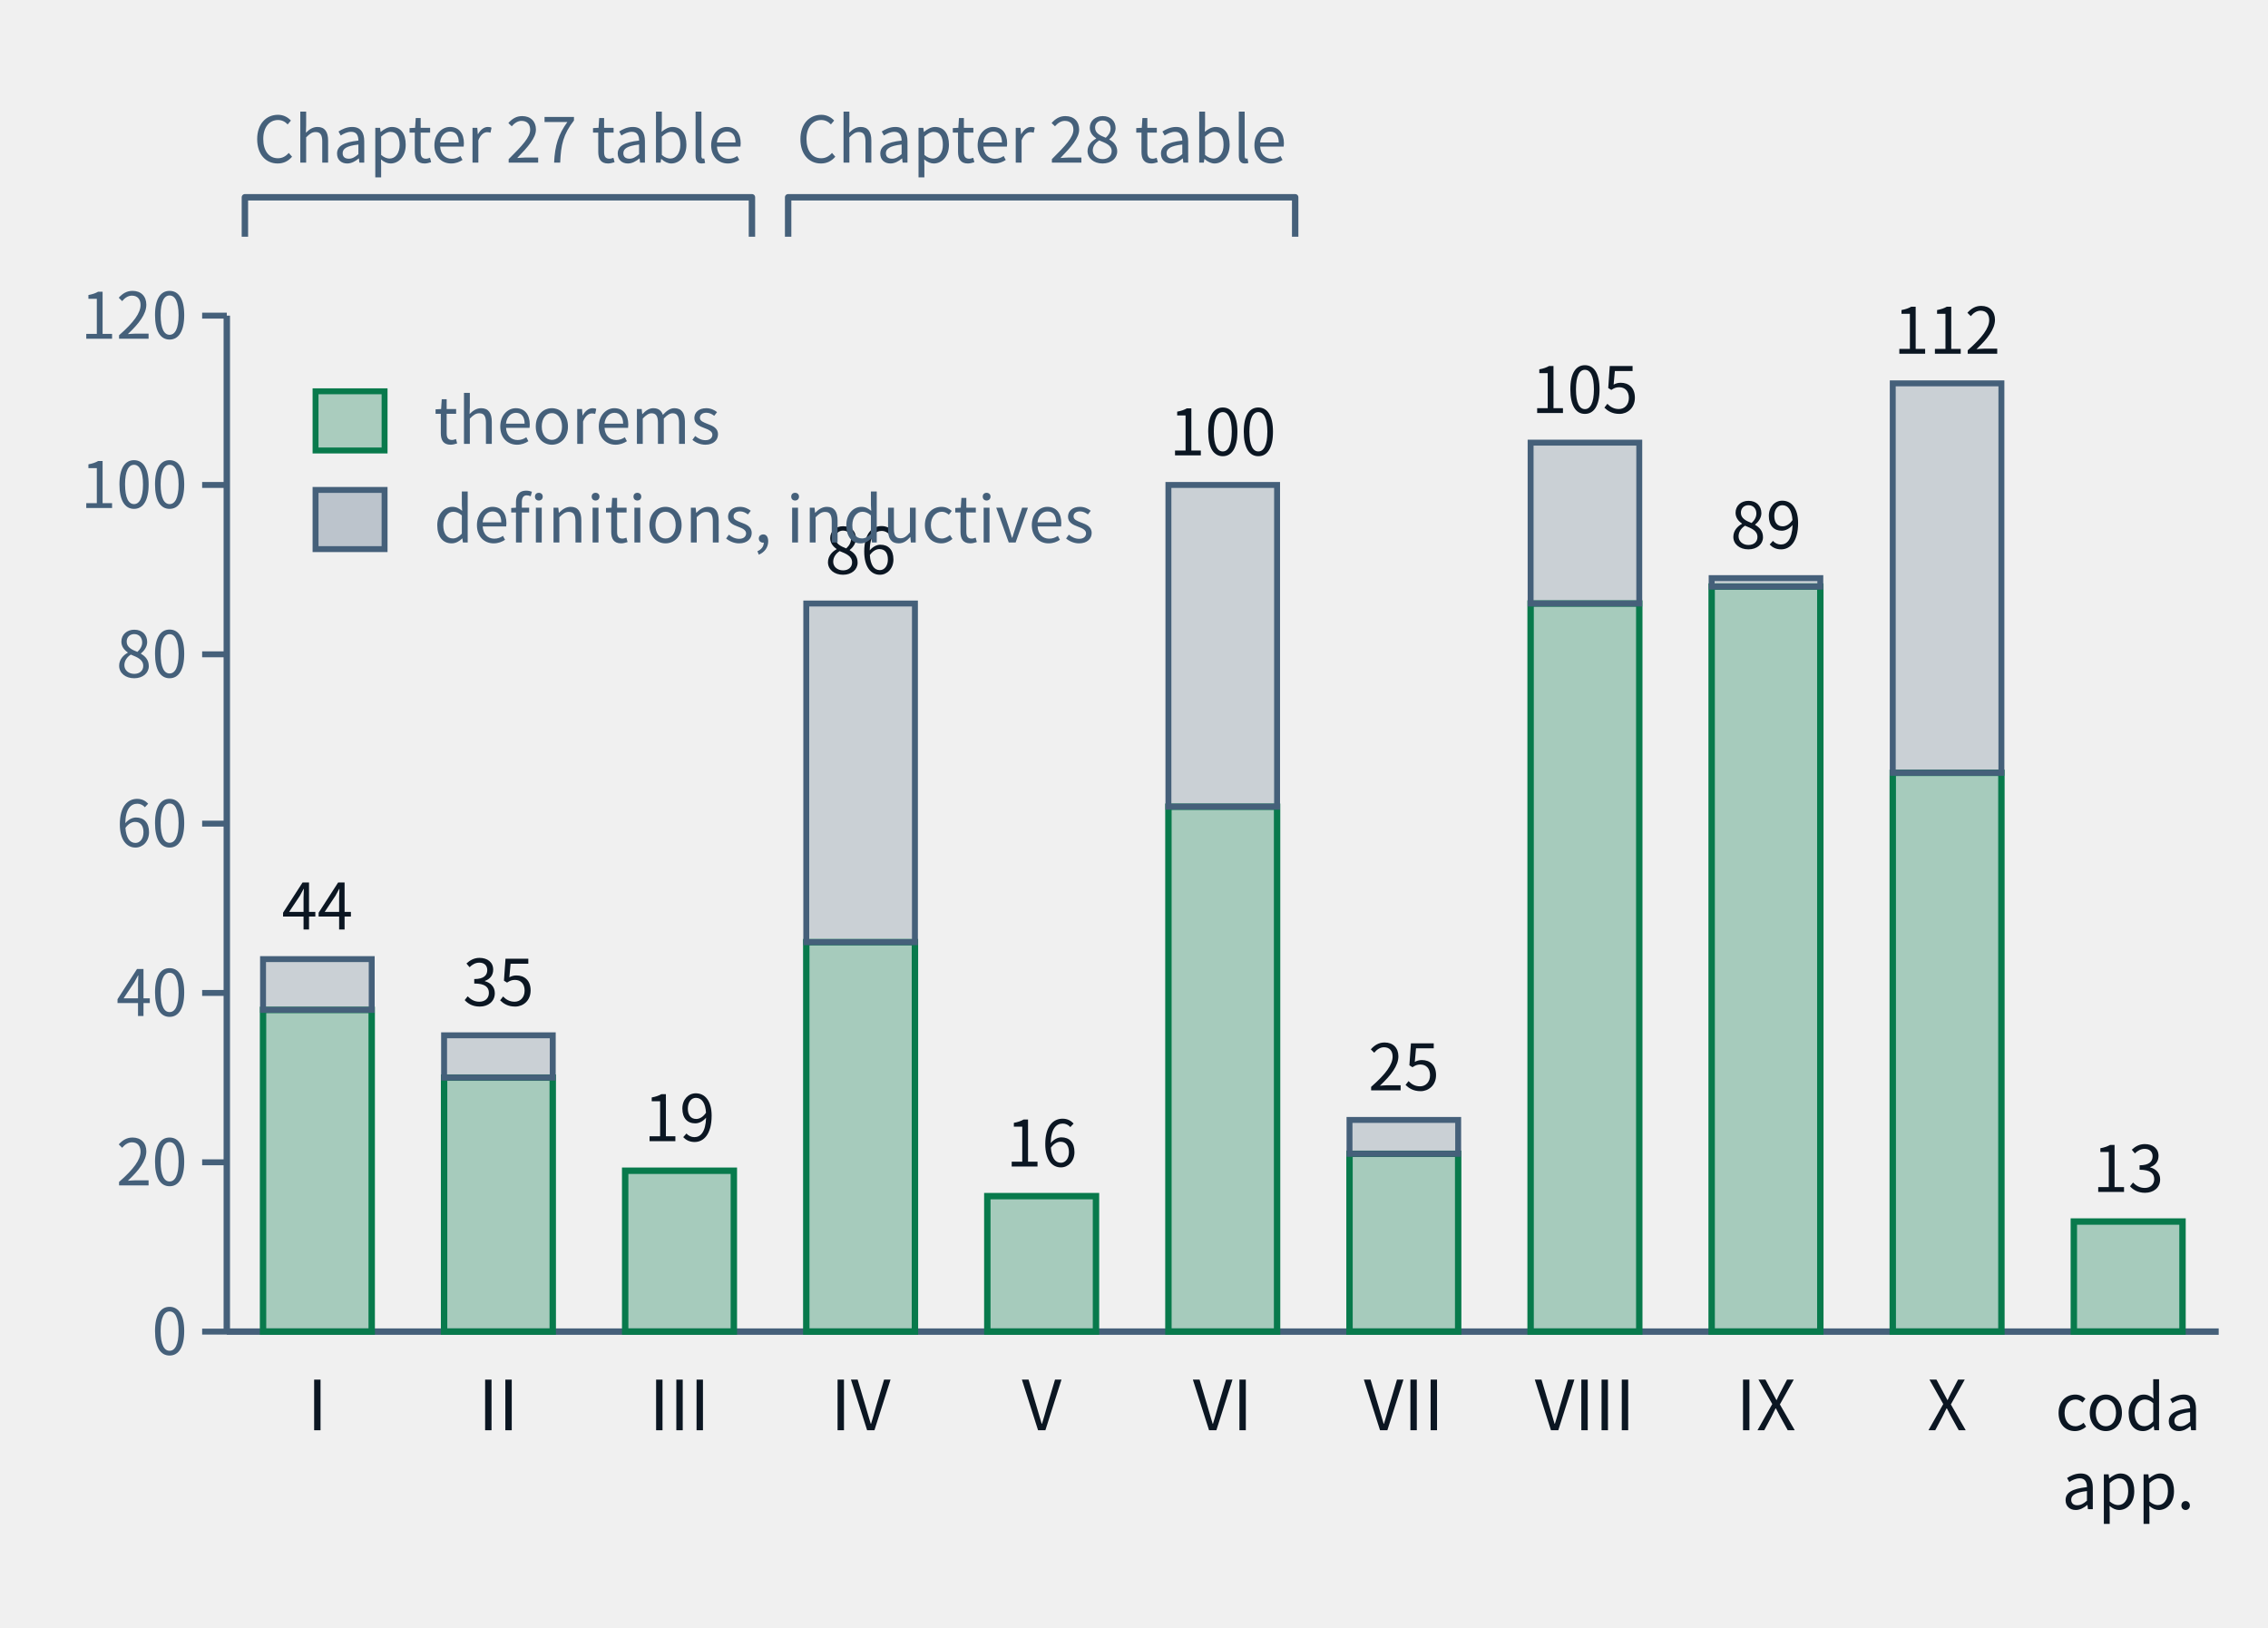
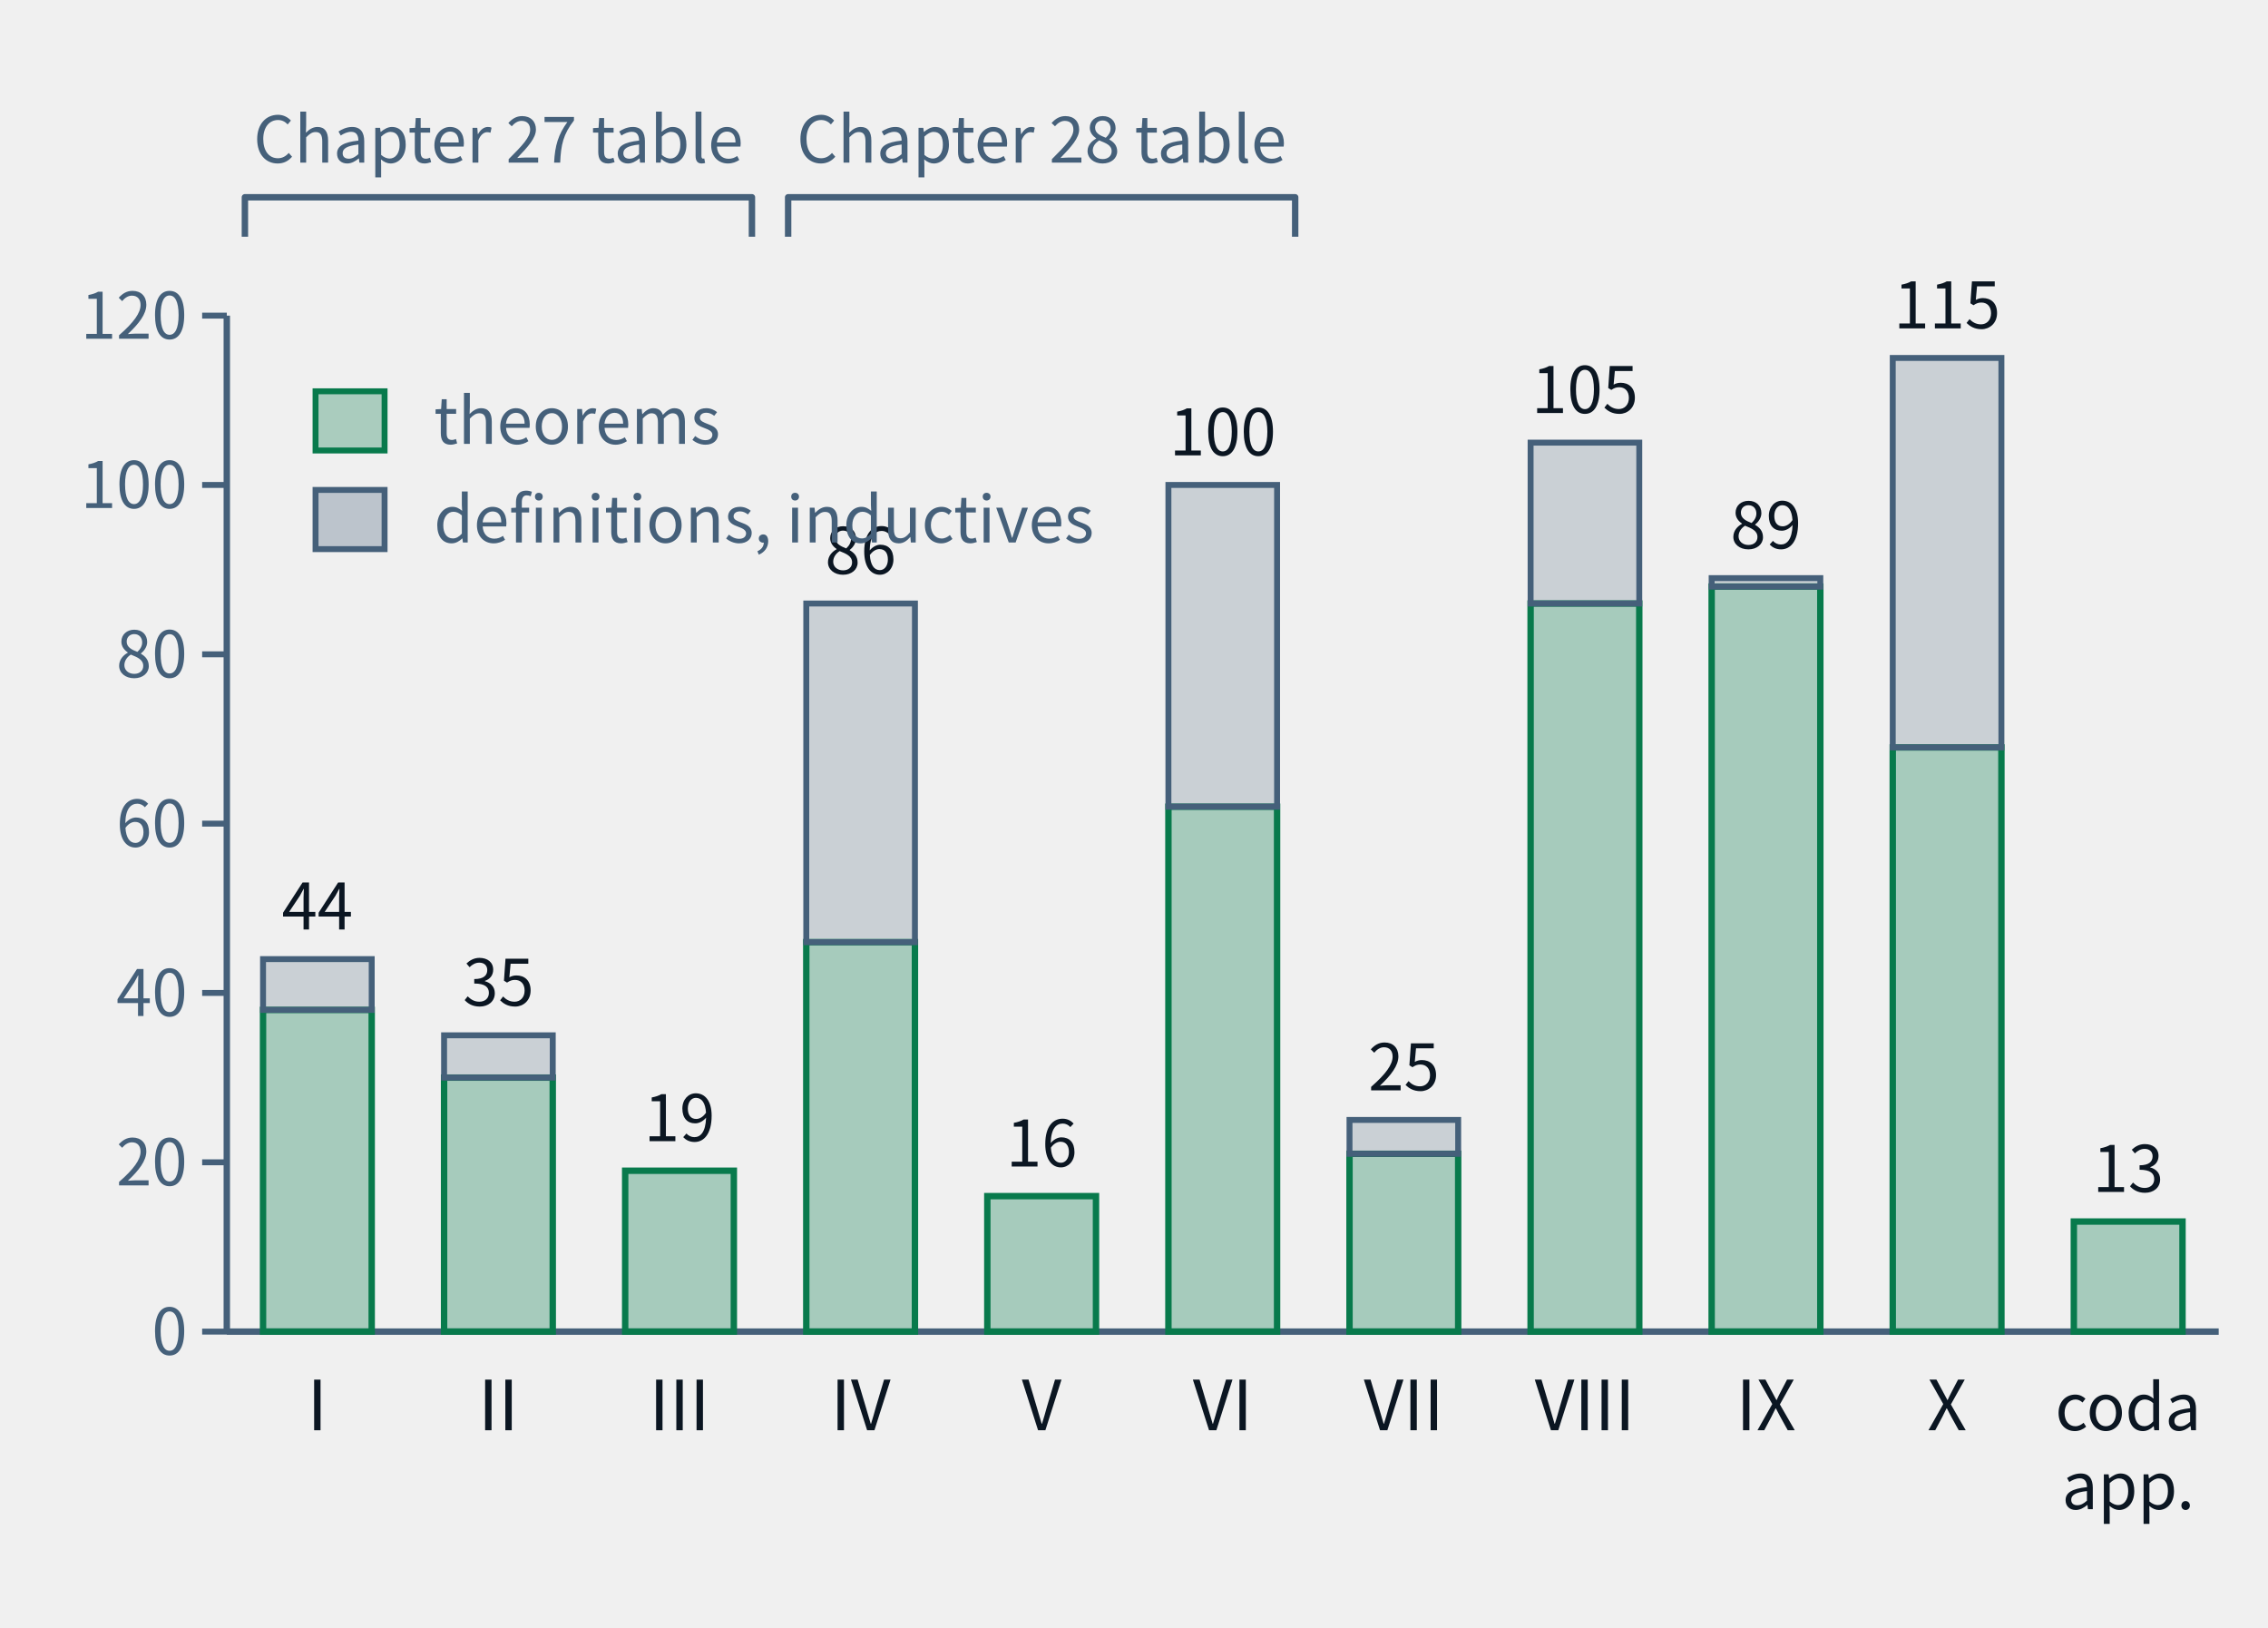
- <svg xmlns="http://www.w3.org/2000/svg" class="tr-fig" data-tr-fig="ch28-declaration-parts" data-lang="en" viewBox="0 0 460 330" width="460" height="330" font-family="'Noto Sans SC', 'Noto Sans CJK SC', 'Source Sans 3', 'PingFang SC', 'Microsoft YaHei', system-ui, sans-serif" role="img" aria-label="A bar chart. Along the bottom are Parts I to X and 'coda and appendices'; each bar is the number of distinct declarations the chapters of that part cite with lean=, green below for declarations of kind theorem in the lock, grey above for definitions and inductive types. I: 38 theorems, 6 other; II: 30 theorems, 5 other; III: 19 theorems, 0 other; IV: 46 theorems, 40 other; V: 16 theorems, 0 other; VI: 62 theorems, 38 other; VII: 21 theorems, 4 other; VIII: 86 theorems, 19 other; IX: 88 theorems, 1 other; X: 66 theorems, 46 other; coda and appendices: 13 theorems, 0 other. Two braces above the bars mark Parts I–III as the Chapter 27 audit table and Parts IV–VI as the Chapter 28 audit table.">
+ <svg xmlns="http://www.w3.org/2000/svg" class="tr-fig" data-tr-fig="ch28-declaration-parts" data-lang="en" viewBox="0 0 460 330" width="460" height="330" font-family="'Noto Sans SC', 'Noto Sans CJK SC', 'Source Sans 3', 'PingFang SC', 'Microsoft YaHei', system-ui, sans-serif" role="img" aria-label="A bar chart. Along the bottom are Parts I to X and 'coda and appendices'; each bar is the number of distinct declarations the chapters of that part cite with lean=, green below for declarations of kind theorem in the lock, grey above for definitions and inductive types. I: 38 theorems, 6 other; II: 30 theorems, 5 other; III: 19 theorems, 0 other; IV: 46 theorems, 40 other; V: 16 theorems, 0 other; VI: 62 theorems, 38 other; VII: 21 theorems, 4 other; VIII: 86 theorems, 19 other; IX: 88 theorems, 1 other; X: 69 theorems, 46 other; coda and appendices: 13 theorems, 0 other. Two braces above the bars mark Parts I–III as the Chapter 27 audit table and Parts IV–VI as the Chapter 28 audit table.">
  <style>.ts-ink{stroke:#0b1622}.tf-ink{fill:#0b1622}.ts-dim{stroke:#45607a}.tf-dim{fill:#45607a}.ts-faint{stroke:#9db3c4}.tf-faint{fill:#9db3c4}.ts-edge{stroke:#b9d0dd}.tf-edge{fill:#b9d0dd}.ts-hot{stroke:#5f9bb5}.tf-hot{fill:#5f9bb5}.ts-bg{stroke:#ffffff}.tf-bg{fill:#ffffff}.ts-panel{stroke:#eef5f9}.tf-panel{fill:#eef5f9}.ts-sheet{stroke:#f7fbfd}.tf-sheet{fill:#f7fbfd}.ts-cyan{stroke:#007c8a}.tf-cyan{fill:#007c8a}.ts-magenta{stroke:#b0128f}.tf-magenta{fill:#b0128f}.ts-amber{stroke:#946200}.tf-amber{fill:#946200}.ts-violet{stroke:#5a45c8}.tf-violet{fill:#5a45c8}.ts-ok{stroke:#087a4c}.tf-ok{fill:#087a4c}.ts-warn{stroke:#c21f3a}.tf-warn{fill:#c21f3a}.ts-blue{stroke:#1d5fd0}.tf-blue{fill:#1d5fd0}.ts-orange{stroke:#b85410}.tf-orange{fill:#b85410}.ts-sigma{stroke:#28405a}.tf-sigma{fill:#28405a}@media (prefers-color-scheme:dark){.ts-ink{stroke:#d4efff}.tf-ink{fill:#d4efff}.ts-dim{stroke:#6f8ea5}.tf-dim{fill:#6f8ea5}.ts-faint{stroke:#34506a}.tf-faint{fill:#34506a}.ts-edge{stroke:#143049}.tf-edge{fill:#143049}.ts-hot{stroke:#1f5d7c}.tf-hot{fill:#1f5d7c}.ts-bg{stroke:#03060c}.tf-bg{fill:#03060c}.ts-panel{stroke:#07101b}.tf-panel{fill:#07101b}.ts-sheet{stroke:#050c16}.tf-sheet{fill:#050c16}.ts-cyan{stroke:#19f0ff}.tf-cyan{fill:#19f0ff}.ts-magenta{stroke:#ff2fd0}.tf-magenta{fill:#ff2fd0}.ts-amber{stroke:#ffc83d}.tf-amber{fill:#ffc83d}.ts-violet{stroke:#9d8cff}.tf-violet{fill:#9d8cff}.ts-ok{stroke:#46ffb2}.tf-ok{fill:#46ffb2}.ts-warn{stroke:#ff5064}.tf-warn{fill:#ff5064}.ts-blue{stroke:#2a7bff}.tf-blue{fill:#2a7bff}.ts-orange{stroke:#ff8a3c}.tf-orange{fill:#ff8a3c}.ts-sigma{stroke:#cfe3ff}.tf-sigma{fill:#cfe3ff}}</style>
  <line x1="46" y1="64" x2="46" y2="270" class="ts-dim" stroke-width="1.3" fill="none" />
  <line x1="41" y1="270" x2="46" y2="270" class="ts-dim" stroke-width="1.2" fill="none" />
  <text class="tf-dim" x="38" y="274.68" font-size="13" text-anchor="end">0</text>
  <line x1="41" y1="235.67" x2="46" y2="235.67" class="ts-dim" stroke-width="1.2" fill="none" />
  <text class="tf-dim" x="38" y="240.35" font-size="13" text-anchor="end">20</text>
  <line x1="41" y1="201.33" x2="46" y2="201.33" class="ts-dim" stroke-width="1.2" fill="none" />
  <text class="tf-dim" x="38" y="206.01" font-size="13" text-anchor="end">40</text>
  <line x1="41" y1="167" x2="46" y2="167" class="ts-dim" stroke-width="1.2" fill="none" />
  <text class="tf-dim" x="38" y="171.68" font-size="13" text-anchor="end">60</text>
  <line x1="41" y1="132.67" x2="46" y2="132.67" class="ts-dim" stroke-width="1.2" fill="none" />
  <text class="tf-dim" x="38" y="137.35" font-size="13" text-anchor="end">80</text>
  <line x1="41" y1="98.33" x2="46" y2="98.33" class="ts-dim" stroke-width="1.2" fill="none" />
  <text class="tf-dim" x="38" y="103.01" font-size="13" text-anchor="end">100</text>
  <line x1="41" y1="64" x2="46" y2="64" class="ts-dim" stroke-width="1.2" fill="none" />
  <text class="tf-dim" x="38" y="68.68" font-size="13" text-anchor="end">120</text>
  <line x1="46" y1="270" x2="450" y2="270" class="ts-dim" stroke-width="1.3" fill="none" />
  <rect x="53.35" y="204.77" width="22.04" height="65.23" class="ts-ok tf-ok" stroke-width="1.3" fill-opacity="0.32" />
  <rect x="53.35" y="194.47" width="22.04" height="10.3" class="ts-dim tf-dim" stroke-width="1.2" fill-opacity="0.22" />
  <text class="tf-ink" x="64.36" y="188.47" font-size="13" text-anchor="middle">44</text>
  <text class="tf-ink" x="64.36" y="290" font-size="14" text-anchor="middle">I</text>
  <rect x="90.07" y="218.5" width="22.04" height="51.5" class="ts-ok tf-ok" stroke-width="1.3" fill-opacity="0.32" />
  <rect x="90.07" y="209.92" width="22.04" height="8.58" class="ts-dim tf-dim" stroke-width="1.2" fill-opacity="0.22" />
  <text class="tf-ink" x="101.09" y="203.92" font-size="13" text-anchor="middle">35</text>
  <text class="tf-ink" x="101.09" y="290" font-size="14" text-anchor="middle">II</text>
  <rect x="126.8" y="237.38" width="22.04" height="32.62" class="ts-ok tf-ok" stroke-width="1.3" fill-opacity="0.32" />
  <text class="tf-ink" x="137.82" y="231.38" font-size="13" text-anchor="middle">19</text>
  <text class="tf-ink" x="137.82" y="290" font-size="14" text-anchor="middle">III</text>
  <rect x="163.53" y="191.03" width="22.04" height="78.97" class="ts-ok tf-ok" stroke-width="1.3" fill-opacity="0.32" />
  <rect x="163.53" y="122.37" width="22.04" height="68.67" class="ts-dim tf-dim" stroke-width="1.2" fill-opacity="0.22" />
  <text class="tf-ink" x="174.55" y="116.37" font-size="13" text-anchor="middle">86</text>
  <text class="tf-ink" x="174.55" y="290" font-size="14" text-anchor="middle">IV</text>
  <rect x="200.25" y="242.53" width="22.04" height="27.47" class="ts-ok tf-ok" stroke-width="1.3" fill-opacity="0.32" />
  <text class="tf-ink" x="211.27" y="236.53" font-size="13" text-anchor="middle">16</text>
  <text class="tf-ink" x="211.27" y="290" font-size="14" text-anchor="middle">V</text>
  <rect x="236.98" y="163.57" width="22.04" height="106.43" class="ts-ok tf-ok" stroke-width="1.3" fill-opacity="0.32" />
  <rect x="236.98" y="98.33" width="22.04" height="65.23" class="ts-dim tf-dim" stroke-width="1.2" fill-opacity="0.22" />
  <text class="tf-ink" x="248" y="92.33" font-size="13" text-anchor="middle">100</text>
  <text class="tf-ink" x="248" y="290" font-size="14" text-anchor="middle">VI</text>
  <rect x="273.71" y="233.95" width="22.04" height="36.05" class="ts-ok tf-ok" stroke-width="1.3" fill-opacity="0.32" />
  <rect x="273.71" y="227.08" width="22.04" height="6.87" class="ts-dim tf-dim" stroke-width="1.2" fill-opacity="0.22" />
  <text class="tf-ink" x="284.73" y="221.08" font-size="13" text-anchor="middle">25</text>
  <text class="tf-ink" x="284.73" y="290" font-size="14" text-anchor="middle">VII</text>
  <rect x="310.44" y="122.37" width="22.04" height="147.63" class="ts-ok tf-ok" stroke-width="1.3" fill-opacity="0.32" />
  <rect x="310.44" y="89.75" width="22.04" height="32.62" class="ts-dim tf-dim" stroke-width="1.2" fill-opacity="0.22" />
  <text class="tf-ink" x="321.45" y="83.75" font-size="13" text-anchor="middle">105</text>
  <text class="tf-ink" x="321.45" y="290" font-size="14" text-anchor="middle">VIII</text>
  <rect x="347.16" y="118.93" width="22.04" height="151.07" class="ts-ok tf-ok" stroke-width="1.3" fill-opacity="0.32" />
  <rect x="347.16" y="117.22" width="22.04" height="1.72" class="ts-dim tf-dim" stroke-width="1.2" fill-opacity="0.22" />
  <text class="tf-ink" x="358.18" y="111.22" font-size="13" text-anchor="middle">89</text>
  <text class="tf-ink" x="358.18" y="290" font-size="14" text-anchor="middle">IX</text>
-   <rect x="383.89" y="156.7" width="22.04" height="113.3" class="ts-ok tf-ok" stroke-width="1.3" fill-opacity="0.32" />
-   <rect x="383.89" y="77.73" width="22.04" height="78.97" class="ts-dim tf-dim" stroke-width="1.2" fill-opacity="0.22" />
-   <text class="tf-ink" x="394.91" y="71.73" font-size="13" text-anchor="middle">112</text>
+   <rect x="383.89" y="151.55" width="22.04" height="118.45" class="ts-ok tf-ok" stroke-width="1.3" fill-opacity="0.32" />
+   <rect x="383.89" y="72.58" width="22.04" height="78.97" class="ts-dim tf-dim" stroke-width="1.2" fill-opacity="0.22" />
+   <text class="tf-ink" x="394.91" y="66.58" font-size="13" text-anchor="middle">115</text>
  <text class="tf-ink" x="394.91" y="290" font-size="14" text-anchor="middle">X</text>
  <rect x="420.62" y="247.68" width="22.04" height="22.32" class="ts-ok tf-ok" stroke-width="1.3" fill-opacity="0.32" />
  <text class="tf-ink" x="431.64" y="241.68" font-size="13" text-anchor="middle">13</text>
  <text class="tf-ink" x="431.64" y="290" font-size="13" text-anchor="middle">coda</text>
  <text class="tf-ink" x="431.64" y="306" font-size="13" text-anchor="middle">app.</text>
  <path d="M49.67 48 L49.67 40 L152.51 40 L152.51 48" class="ts-dim" stroke-width="1.3" stroke-linejoin="round" fill="none" />
  <text class="tf-dim" x="101.09" y="32.98" font-size="13" text-anchor="middle">Chapter 27 table</text>
  <path d="M159.85 48 L159.85 40 L262.69 40 L262.69 48" class="ts-dim" stroke-width="1.3" stroke-linejoin="round" fill="none" />
  <text class="tf-dim" x="211.27" y="32.98" font-size="13" text-anchor="middle">Chapter 28 table</text>
  <rect x="64" y="79.34" width="14" height="12" class="ts-ok tf-ok" stroke-width="1.2" fill-opacity="0.3" />
  <text class="tf-dim" x="88" y="90" font-size="13">theorems</text>
  <rect x="64" y="99.34" width="14" height="12" class="ts-dim tf-dim" stroke-width="1.2" fill-opacity="0.3" />
  <text class="tf-dim" x="88" y="110" font-size="13">definitions, inductives</text>
</svg>
